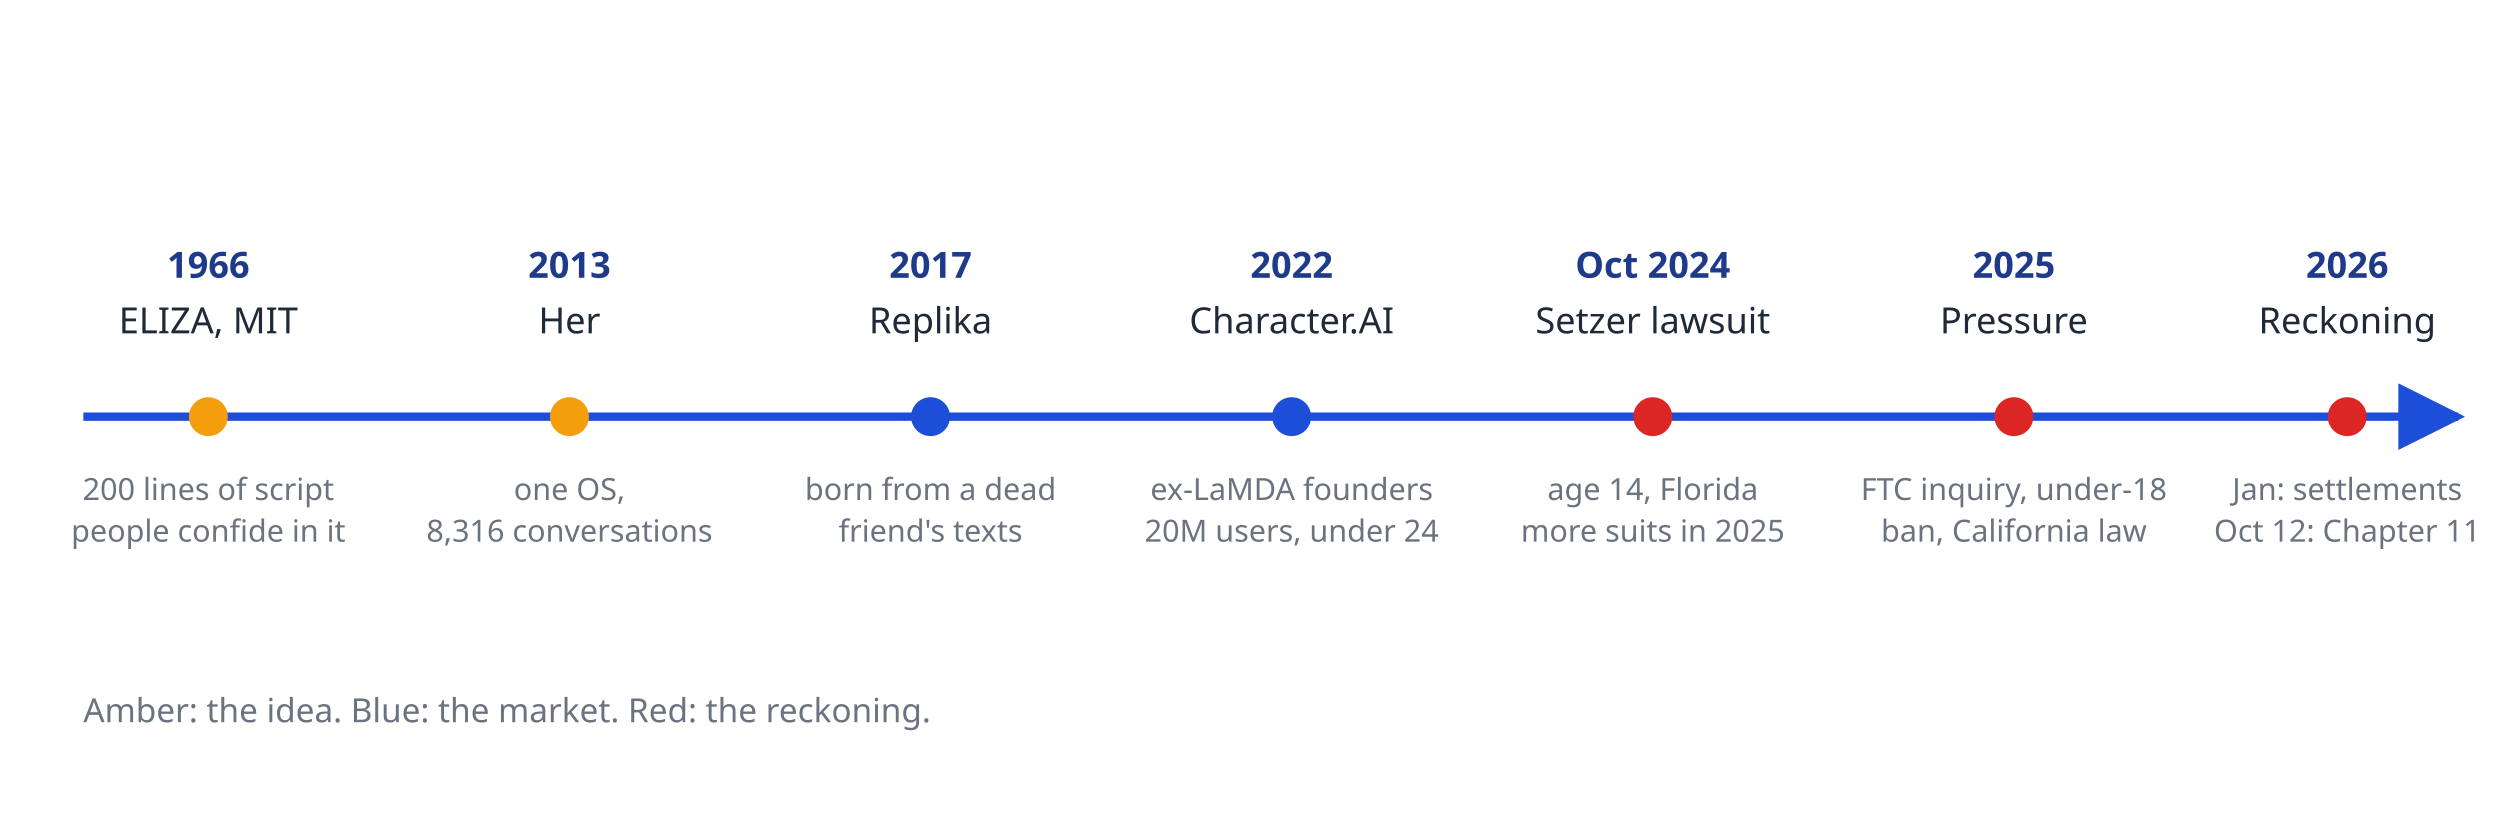
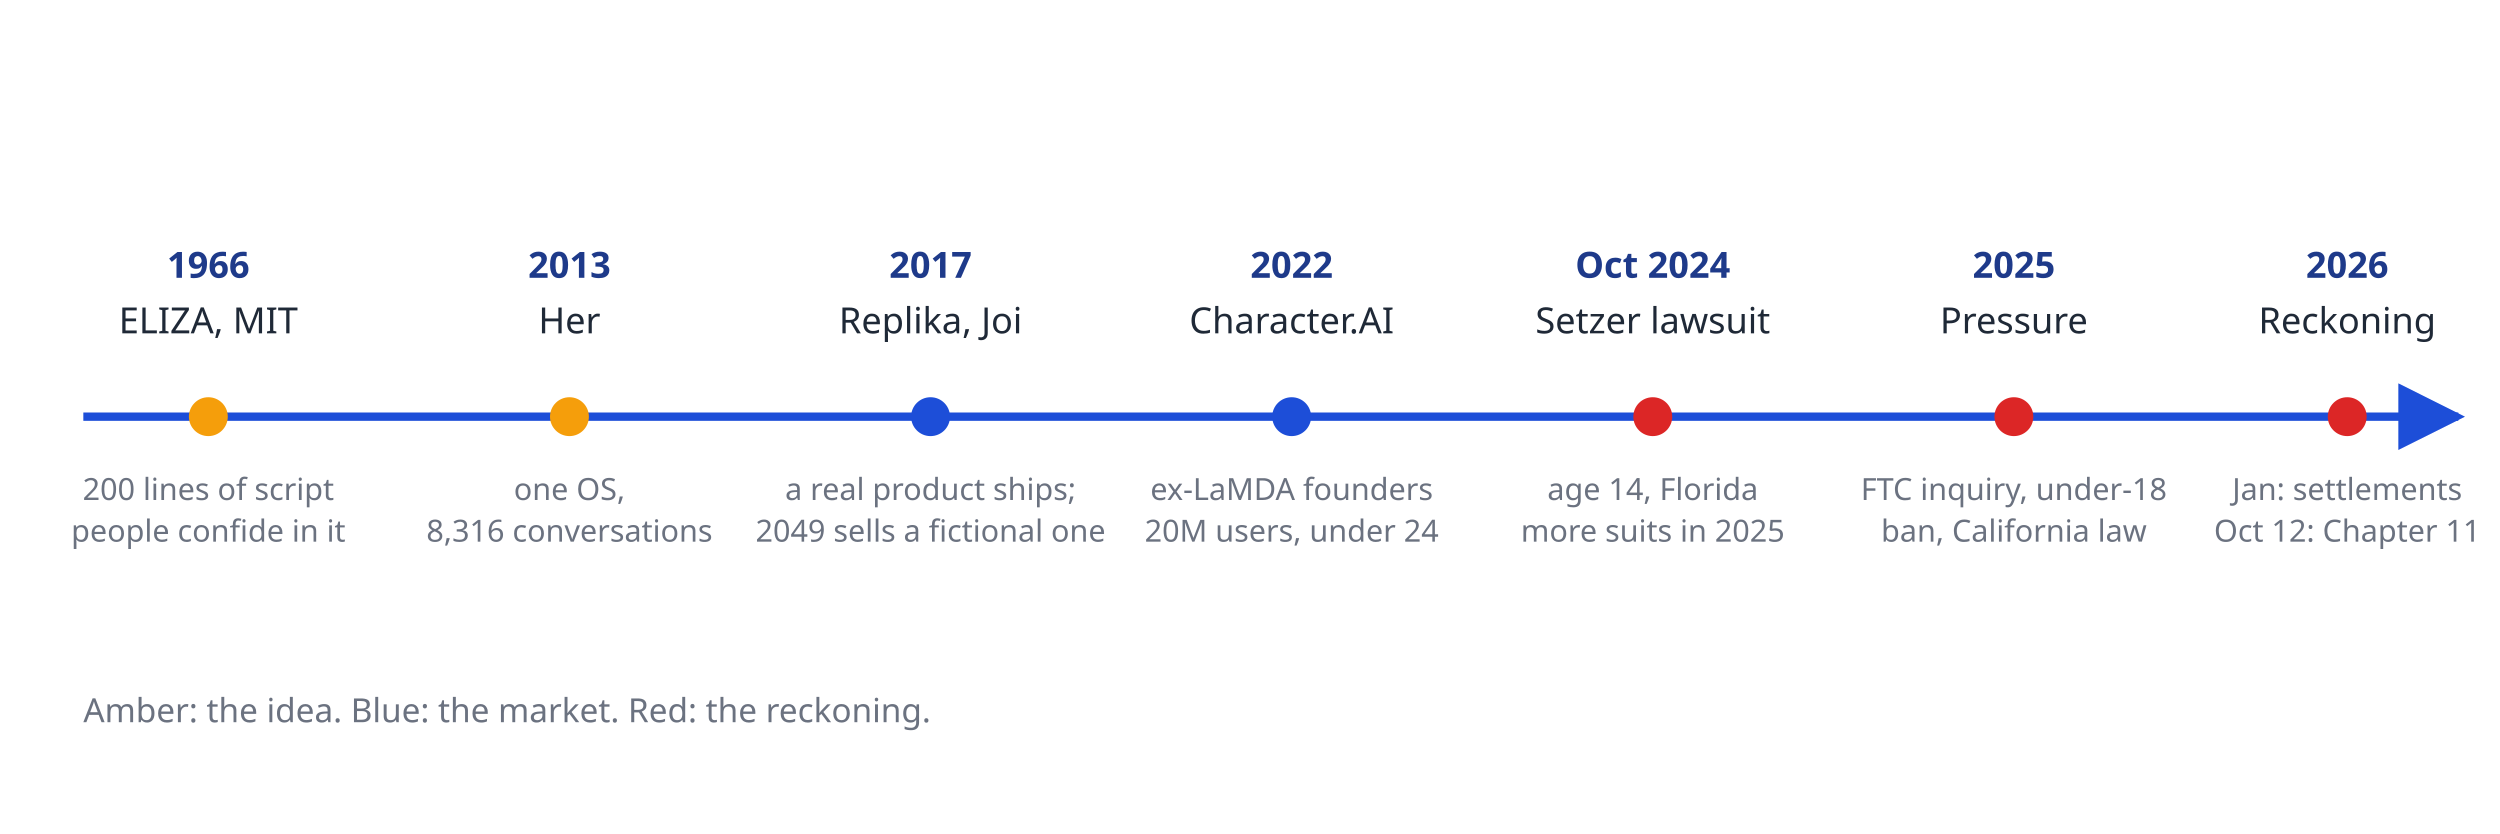
<svg xmlns="http://www.w3.org/2000/svg" viewBox="0 0 900 300" font-family="system-ui, sans-serif">
  <defs>
    <marker id="arr" viewBox="0 0 10 10" refX="9" refY="5" markerWidth="8" markerHeight="8" orient="auto-start-reverse">
      <path d="M0,0 L10,5 L0,10 z" fill="#1d4ed8" />
    </marker>
  </defs>
  <line x1="30" y1="150" x2="885" y2="150" stroke="#1d4ed8" stroke-width="3" marker-end="url(#arr)" />
  <g font-size="13" fill="#1f2937" text-anchor="middle">
    <g transform="translate(75,0)">
      <circle cx="0" cy="150" r="7" fill="#f59e0b" />
      <text y="100" font-weight="700" fill="#1e3a8a">1966</text>
      <text y="120">ELIZA, MIT</text>
      <text y="180" font-size="11" fill="#6b7280">200 lines of script</text>
      <text y="195" font-size="11" fill="#6b7280">people confide in it</text>
    </g>
    <g transform="translate(205,0)">
      <circle cx="0" cy="150" r="7" fill="#f59e0b" />
      <text y="100" font-weight="700" fill="#1e3a8a">2013</text>
      <text y="120">Her</text>
      <text y="180" font-size="11" fill="#6b7280">one OS,</text>
      <text y="195" font-size="11" fill="#6b7280">8,316 conversations</text>
    </g>
    <g transform="translate(335,0)">
      <circle cx="0" cy="150" r="7" fill="#1d4ed8" />
      <text y="100" font-weight="700" fill="#1e3a8a">2017</text>
-       <text y="120">Replika</text>
-       <text y="180" font-size="11" fill="#6b7280">born from a dead</text>
-       <text y="195" font-size="11" fill="#6b7280">friend's texts</text>
+       <text y="120">Replika, Joi</text>
+       <text y="180" font-size="11" fill="#6b7280">a real product ships;</text>
+       <text y="195" font-size="11" fill="#6b7280">2049 sells a fictional one</text>
    </g>
    <g transform="translate(465,0)">
      <circle cx="0" cy="150" r="7" fill="#1d4ed8" />
      <text y="100" font-weight="700" fill="#1e3a8a">2022</text>
      <text y="120">Character.AI</text>
      <text y="180" font-size="11" fill="#6b7280">ex-LaMDA founders</text>
      <text y="195" font-size="11" fill="#6b7280">20M users, under 24</text>
    </g>
    <g transform="translate(595,0)">
      <circle cx="0" cy="150" r="7" fill="#dc2626" />
      <text y="100" font-weight="700" fill="#1e3a8a">Oct 2024</text>
      <text y="120">Setzer lawsuit</text>
      <text y="180" font-size="11" fill="#6b7280">age 14, Florida</text>
      <text y="195" font-size="11" fill="#6b7280">more suits in 2025</text>
    </g>
    <g transform="translate(725,0)">
      <circle cx="0" cy="150" r="7" fill="#dc2626" />
      <text y="100" font-weight="700" fill="#1e3a8a">2025</text>
      <text y="120">Pressure</text>
      <text y="180" font-size="11" fill="#6b7280">FTC inquiry, under-18</text>
      <text y="195" font-size="11" fill="#6b7280">ban, California law</text>
    </g>
    <g transform="translate(845,0)">
      <circle cx="0" cy="150" r="7" fill="#dc2626" />
      <text y="100" font-weight="700" fill="#1e3a8a">2026</text>
      <text y="120">Reckoning</text>
      <text y="180" font-size="11" fill="#6b7280">Jan: settlements</text>
      <text y="195" font-size="11" fill="#6b7280">Oct 12: Chapter 11</text>
    </g>
  </g>
  <text x="30" y="260" font-size="12" fill="#6b7280">Amber: the idea.  Blue: the market.  Red: the reckoning.</text>
</svg>
